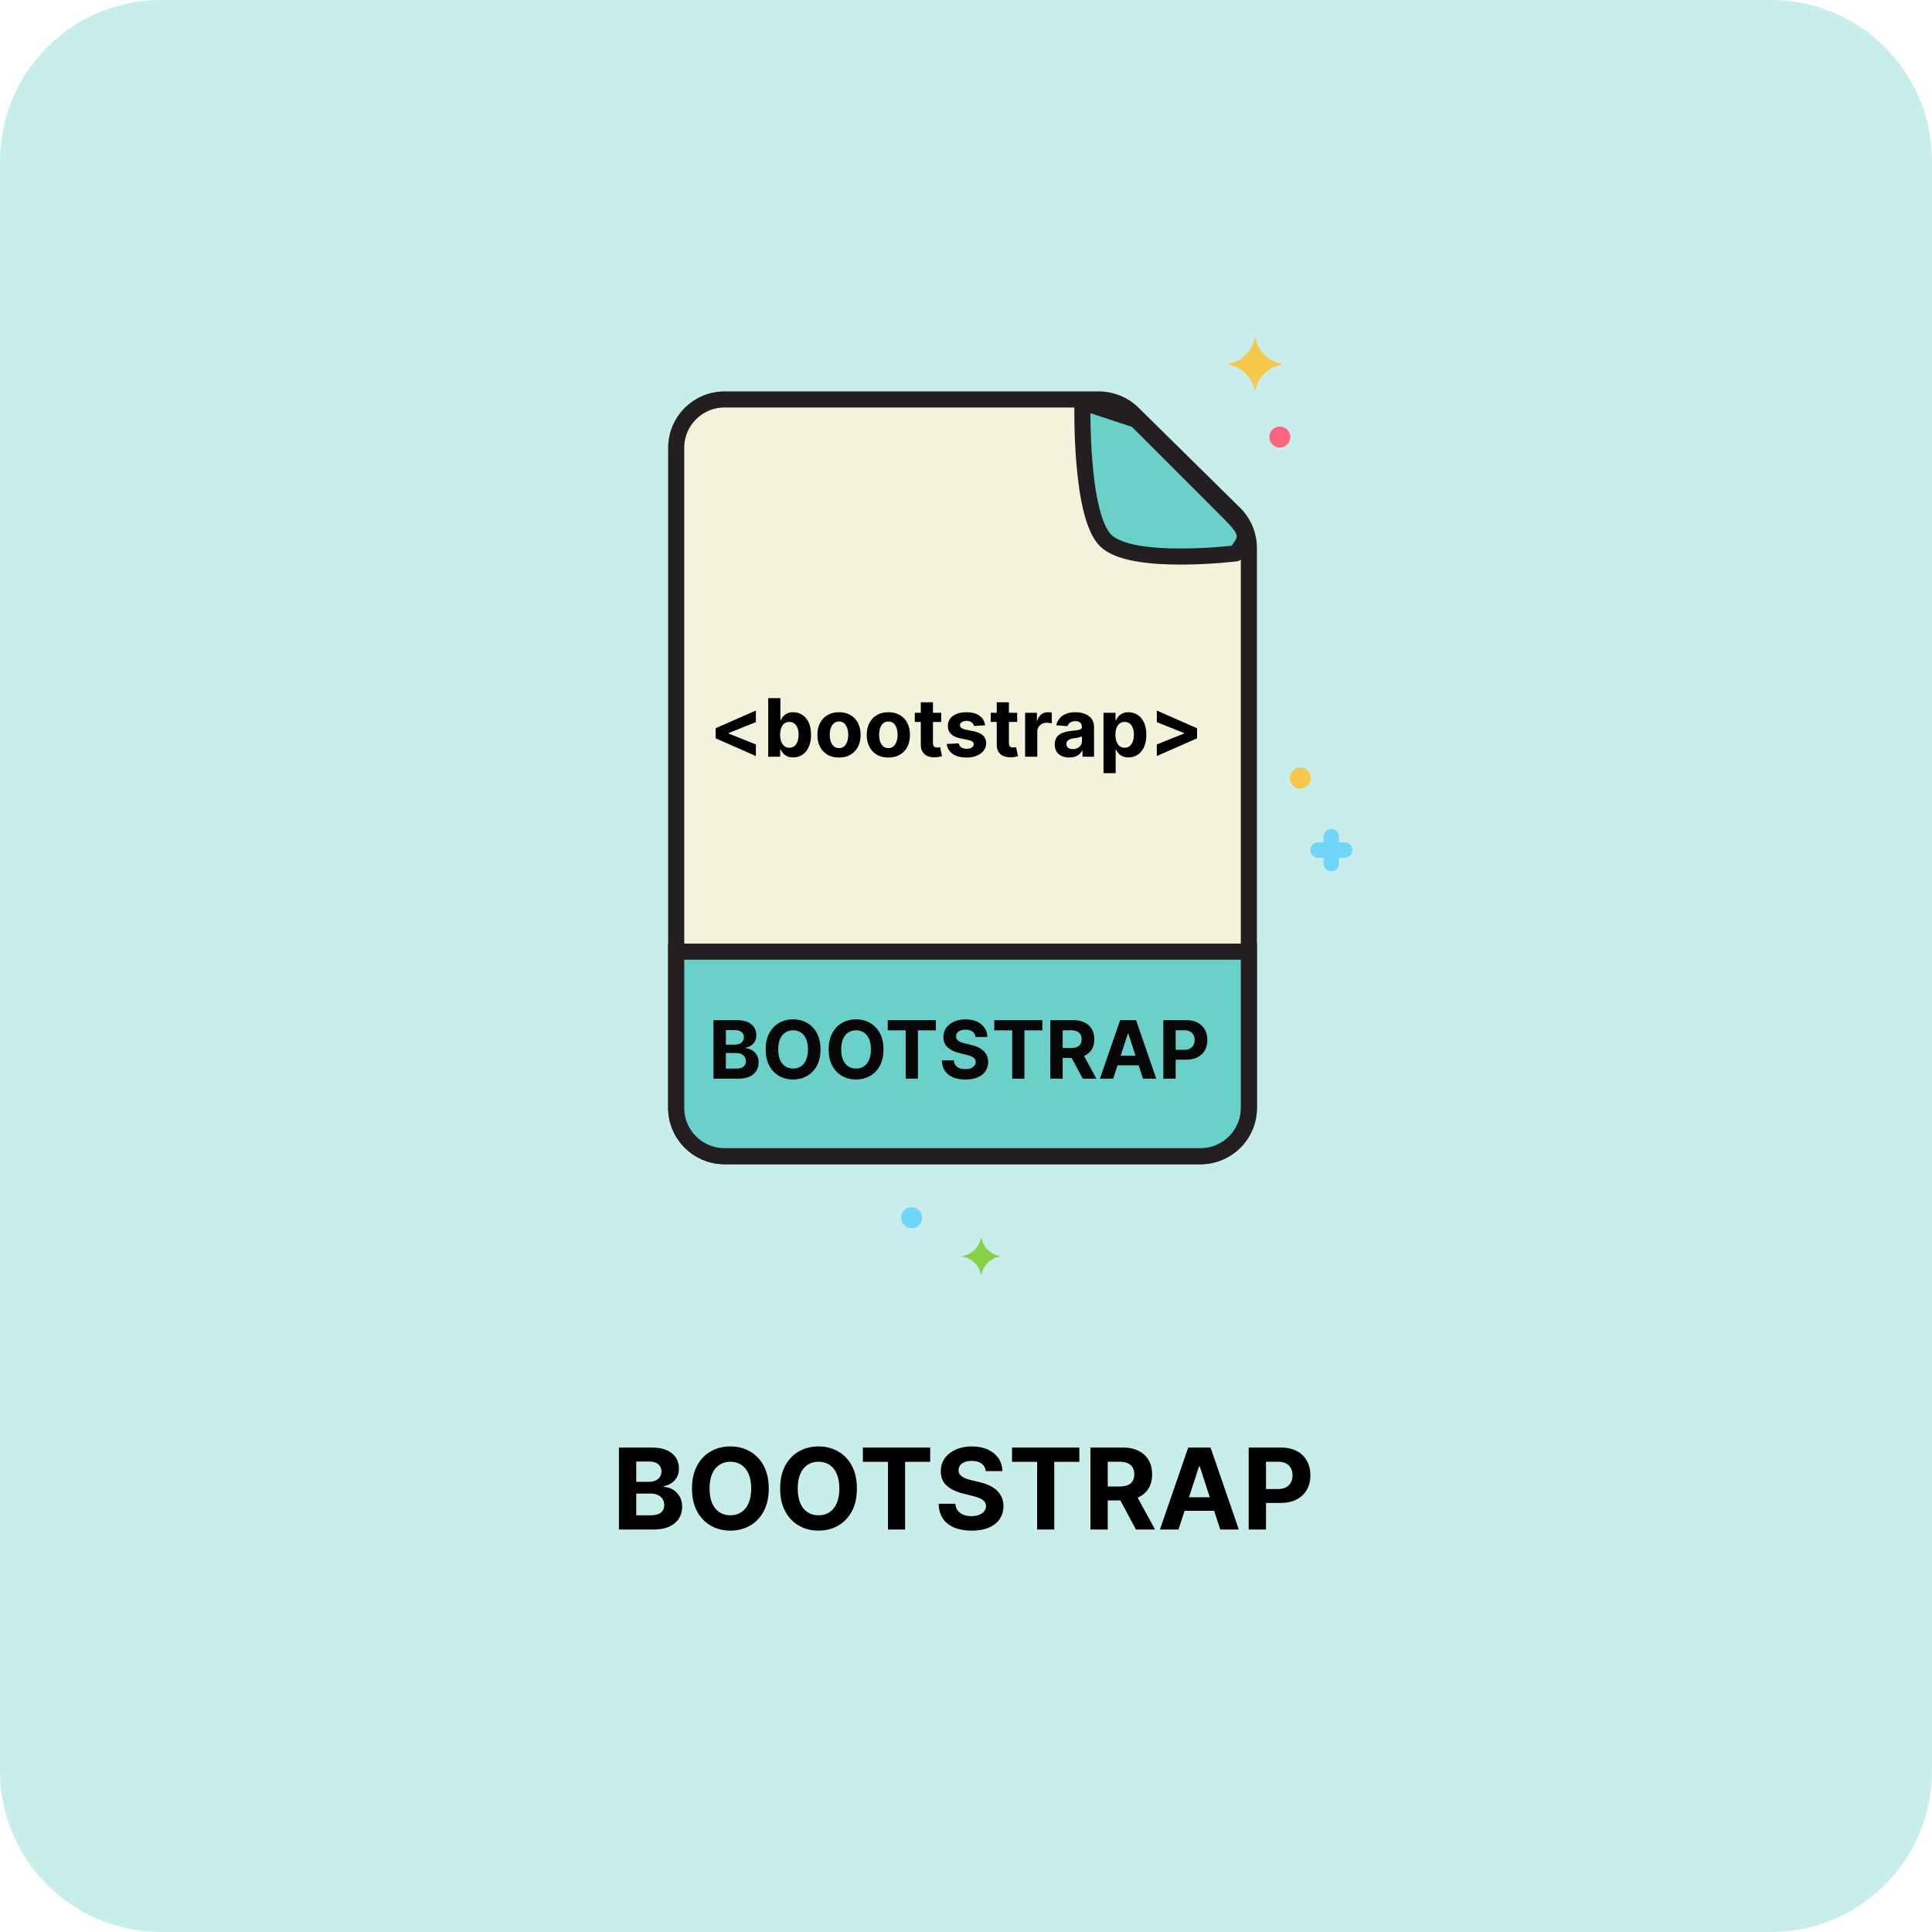
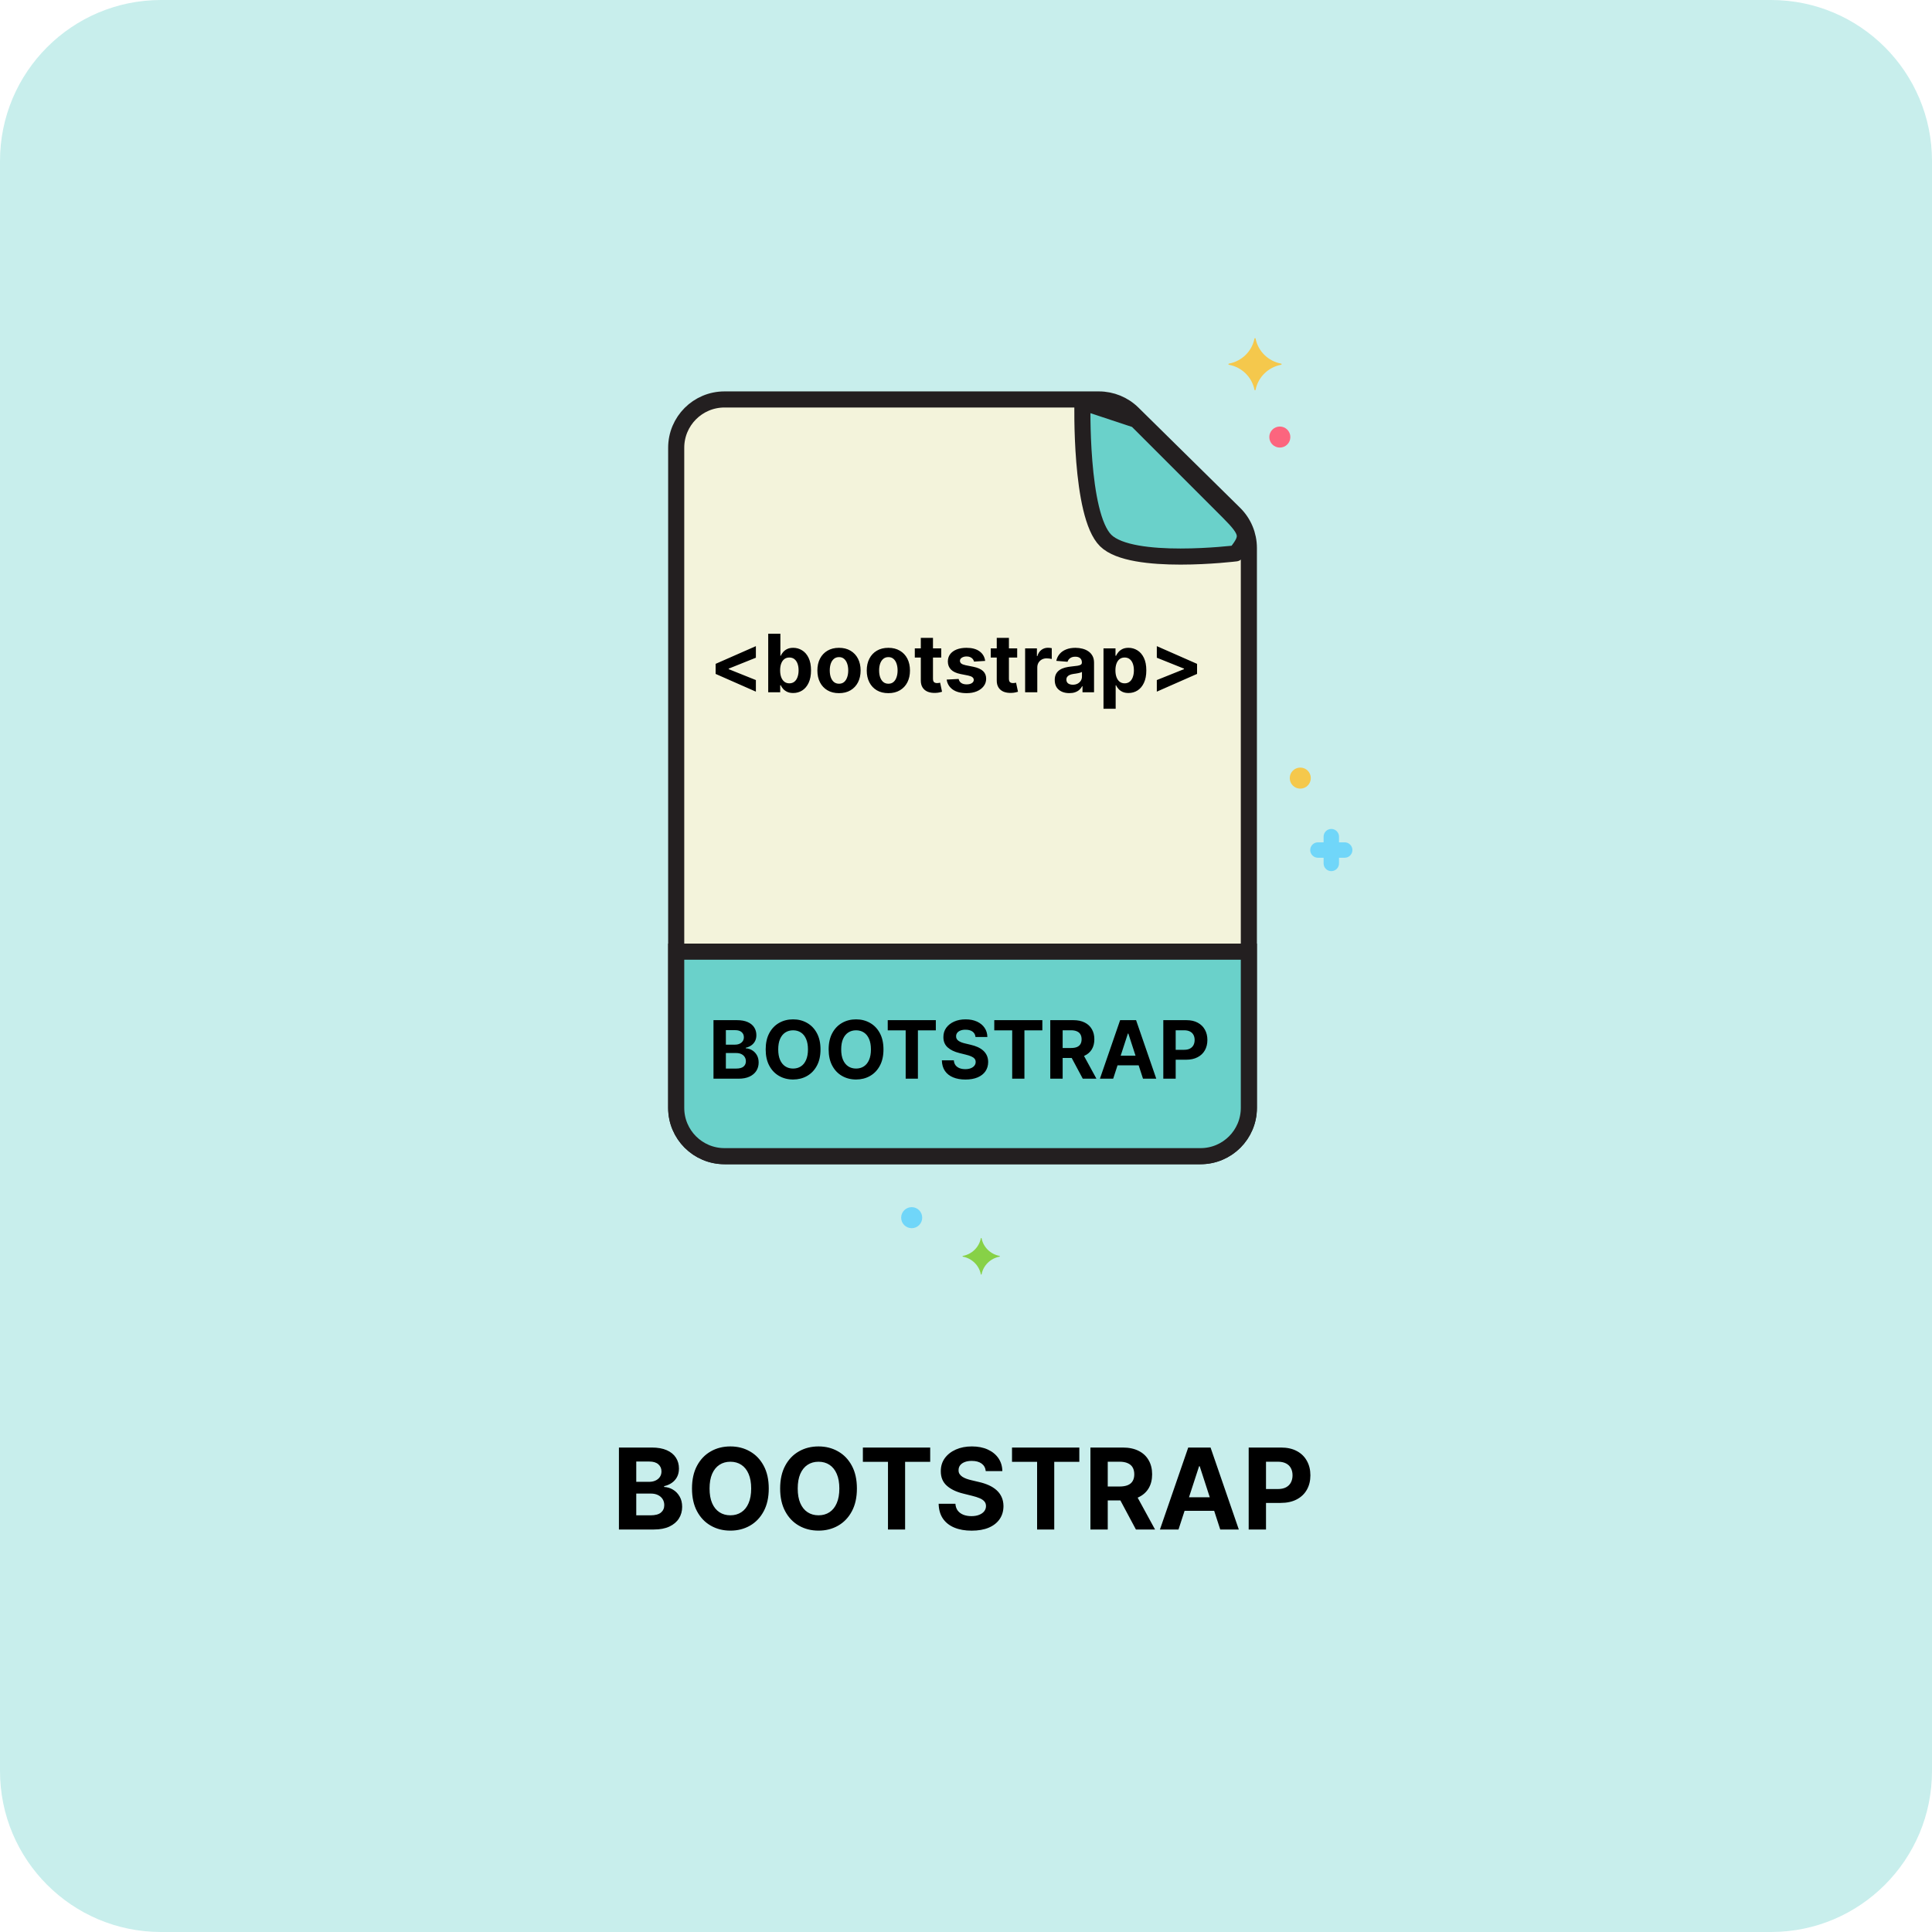
<svg xmlns="http://www.w3.org/2000/svg" width="120" height="120" viewBox="0 0 120 120" fill="none">
  <path d="M110 0H10C4.477 0 0 4.477 0 10V110C0 115.523 4.477 120 10 120H110C115.523 120 120 115.523 120 110V10C120 4.477 115.523 0 110 0Z" fill="#6AD1CA" fill-opacity="0.37" />
  <path d="M79.576 22.655C78.773 22.804 78.14 23.424 77.987 24.211C77.98 24.25 77.924 24.25 77.917 24.211C77.764 23.424 77.132 22.804 76.329 22.655C76.288 22.647 76.288 22.593 76.329 22.586C77.132 22.436 77.764 21.816 77.917 21.03C77.925 20.99 77.98 20.99 77.987 21.03C78.14 21.816 78.773 22.436 79.576 22.586C79.616 22.593 79.616 22.647 79.576 22.655Z" fill="#F5C84C" />
  <path d="M62.083 78.054C61.52 78.159 61.076 78.594 60.969 79.146C60.964 79.174 60.925 79.174 60.92 79.146C60.813 78.594 60.369 78.159 59.806 78.054C59.777 78.049 59.777 78.011 59.806 78.006C60.369 77.901 60.813 77.466 60.92 76.915C60.925 76.887 60.964 76.887 60.969 76.915C61.076 77.466 61.52 77.901 62.083 78.006C62.111 78.011 62.111 78.049 62.083 78.054Z" fill="#87D147" />
  <path d="M79.493 27.8C79.854 27.8 80.146 27.508 80.146 27.146C80.146 26.786 79.854 26.493 79.493 26.493C79.132 26.493 78.839 26.786 78.839 27.146C78.839 27.508 79.132 27.8 79.493 27.8Z" fill="#FC657E" />
  <path d="M56.627 76.285C56.988 76.285 57.28 75.993 57.28 75.632C57.28 75.271 56.988 74.978 56.627 74.978C56.266 74.978 55.973 75.271 55.973 75.632C55.973 75.993 56.266 76.285 56.627 76.285Z" fill="#70D6F9" />
  <path d="M83.521 52.319H83.168V51.966C83.168 51.702 82.954 51.487 82.69 51.487C82.425 51.487 82.211 51.702 82.211 51.966V52.319H81.858C81.594 52.319 81.38 52.533 81.38 52.798C81.38 53.062 81.594 53.276 81.858 53.276H82.211V53.629C82.211 53.894 82.425 54.108 82.69 54.108C82.954 54.108 83.168 53.894 83.168 53.629V53.276H83.521C83.786 53.276 84 53.062 84 52.798C84 52.533 83.785 52.319 83.521 52.319Z" fill="#70D6F9" />
  <path d="M80.763 48.984C81.124 48.984 81.416 48.691 81.416 48.33C81.416 47.969 81.124 47.676 80.763 47.676C80.402 47.676 80.109 47.969 80.109 48.33C80.109 48.691 80.402 48.984 80.763 48.984Z" fill="#F5C84C" />
  <path d="M42 68.812V27.811C42 26.154 43.343 24.811 45 24.811H68.255C69.043 24.811 69.8 25.121 70.361 25.674L76.674 31.896C77.247 32.46 77.569 33.23 77.569 34.033V68.812C77.569 70.469 76.226 71.812 74.569 71.812H45C43.343 71.812 42 70.469 42 68.812Z" fill="#F3F3DB" stroke="#231F20" />
  <path d="M68.677 33.574C67.06 31.981 67.233 24.972 67.233 24.972L70.582 26.081L73.758 29.257L76.298 31.798C77.569 33.068 77.57 33.359 76.76 34.37C76.76 34.37 70.293 35.167 68.677 33.574Z" fill="#6AD1CA" stroke="#231F20" stroke-linecap="round" stroke-linejoin="round" />
  <path d="M42 59.109H77.569V68.812C77.569 70.469 76.226 71.812 74.569 71.812H45C43.343 71.812 42 70.469 42 68.812V59.109Z" fill="#6AD1CA" stroke="#231F20" />
-   <path d="M44.449 45.858V45.233L46.949 44.133V44.852L45.238 45.539L45.261 45.501V45.59L45.238 45.553L46.949 46.24V46.959L44.449 45.858ZM47.715 47V43.364H48.471V44.731H48.494C48.527 44.657 48.575 44.583 48.638 44.507C48.702 44.43 48.785 44.366 48.886 44.315C48.989 44.263 49.117 44.237 49.27 44.237C49.469 44.237 49.652 44.289 49.82 44.394C49.988 44.496 50.123 44.652 50.223 44.86C50.324 45.068 50.374 45.327 50.374 45.64C50.374 45.944 50.325 46.201 50.227 46.41C50.13 46.619 49.997 46.777 49.829 46.885C49.662 46.991 49.475 47.044 49.268 47.044C49.121 47.044 48.996 47.02 48.894 46.972C48.792 46.923 48.708 46.862 48.643 46.789C48.578 46.714 48.528 46.639 48.494 46.563H48.46V47H47.715ZM48.455 45.636C48.455 45.798 48.477 45.94 48.522 46.061C48.567 46.181 48.633 46.276 48.718 46.343C48.803 46.409 48.907 46.443 49.028 46.443C49.151 46.443 49.256 46.409 49.341 46.341C49.426 46.273 49.491 46.178 49.534 46.057C49.579 45.935 49.602 45.795 49.602 45.636C49.602 45.479 49.58 45.34 49.536 45.221C49.492 45.101 49.428 45.008 49.343 44.94C49.258 44.873 49.153 44.839 49.028 44.839C48.905 44.839 48.801 44.872 48.716 44.937C48.632 45.002 48.567 45.094 48.522 45.214C48.477 45.333 48.455 45.474 48.455 45.636ZM52.111 47.053C51.835 47.053 51.597 46.995 51.396 46.877C51.196 46.759 51.041 46.595 50.932 46.384C50.823 46.172 50.769 45.926 50.769 45.647C50.769 45.365 50.823 45.119 50.932 44.908C51.041 44.697 51.196 44.532 51.396 44.415C51.597 44.296 51.835 44.237 52.111 44.237C52.387 44.237 52.625 44.296 52.825 44.415C53.026 44.532 53.181 44.697 53.29 44.908C53.399 45.119 53.454 45.365 53.454 45.647C53.454 45.926 53.399 46.172 53.29 46.384C53.181 46.595 53.026 46.759 52.825 46.877C52.625 46.995 52.387 47.053 52.111 47.053ZM52.115 46.467C52.24 46.467 52.345 46.432 52.429 46.361C52.513 46.289 52.576 46.19 52.619 46.066C52.663 45.942 52.685 45.8 52.685 45.642C52.685 45.483 52.663 45.342 52.619 45.217C52.576 45.093 52.513 44.995 52.429 44.923C52.345 44.85 52.24 44.814 52.115 44.814C51.988 44.814 51.882 44.85 51.795 44.923C51.71 44.995 51.645 45.093 51.602 45.217C51.559 45.342 51.538 45.483 51.538 45.642C51.538 45.8 51.559 45.942 51.602 46.066C51.645 46.19 51.71 46.289 51.795 46.361C51.882 46.432 51.988 46.467 52.115 46.467ZM55.178 47.053C54.902 47.053 54.663 46.995 54.462 46.877C54.262 46.759 54.108 46.595 53.999 46.384C53.89 46.172 53.835 45.926 53.835 45.647C53.835 45.365 53.89 45.119 53.999 44.908C54.108 44.697 54.262 44.532 54.462 44.415C54.663 44.296 54.902 44.237 55.178 44.237C55.453 44.237 55.691 44.296 55.891 44.415C56.093 44.532 56.248 44.697 56.357 44.908C56.465 45.119 56.52 45.365 56.52 45.647C56.52 45.926 56.465 46.172 56.357 46.384C56.248 46.595 56.093 46.759 55.891 46.877C55.691 46.995 55.453 47.053 55.178 47.053ZM55.181 46.467C55.307 46.467 55.411 46.432 55.495 46.361C55.58 46.289 55.643 46.19 55.685 46.066C55.729 45.942 55.751 45.8 55.751 45.642C55.751 45.483 55.729 45.342 55.685 45.217C55.643 45.093 55.58 44.995 55.495 44.923C55.411 44.85 55.307 44.814 55.181 44.814C55.054 44.814 54.948 44.85 54.862 44.923C54.776 44.995 54.712 45.093 54.668 45.217C54.625 45.342 54.604 45.483 54.604 45.642C54.604 45.8 54.625 45.942 54.668 46.066C54.712 46.19 54.776 46.289 54.862 46.361C54.948 46.432 55.054 46.467 55.181 46.467ZM58.462 44.273V44.841H56.82V44.273H58.462ZM57.193 43.619H57.949V46.162C57.949 46.232 57.96 46.286 57.981 46.325C58.003 46.363 58.032 46.39 58.07 46.405C58.109 46.421 58.154 46.428 58.205 46.428C58.24 46.428 58.276 46.425 58.312 46.419C58.347 46.412 58.374 46.407 58.393 46.403L58.512 46.966C58.474 46.978 58.421 46.992 58.352 47.007C58.284 47.024 58.2 47.034 58.102 47.037C57.92 47.044 57.76 47.02 57.623 46.965C57.486 46.909 57.38 46.822 57.305 46.705C57.229 46.588 57.192 46.44 57.193 46.261V43.619ZM61.19 45.05L60.498 45.093C60.486 45.034 60.46 44.981 60.421 44.933C60.382 44.885 60.331 44.846 60.267 44.818C60.204 44.788 60.129 44.773 60.041 44.773C59.924 44.773 59.825 44.798 59.745 44.848C59.664 44.897 59.624 44.962 59.624 45.043C59.624 45.108 59.65 45.163 59.702 45.209C59.754 45.253 59.844 45.289 59.97 45.317L60.464 45.416C60.729 45.471 60.927 45.558 61.057 45.679C61.187 45.8 61.252 45.958 61.252 46.155C61.252 46.334 61.2 46.49 61.094 46.625C60.99 46.76 60.847 46.866 60.665 46.941C60.483 47.016 60.275 47.053 60.038 47.053C59.677 47.053 59.389 46.978 59.175 46.828C58.962 46.676 58.837 46.47 58.8 46.21L59.544 46.171C59.567 46.281 59.621 46.365 59.708 46.423C59.794 46.48 59.905 46.508 60.04 46.508C60.172 46.508 60.279 46.483 60.359 46.432C60.441 46.38 60.482 46.313 60.483 46.231C60.482 46.163 60.453 46.106 60.397 46.062C60.34 46.017 60.252 45.983 60.134 45.959L59.661 45.865C59.395 45.812 59.197 45.72 59.067 45.588C58.938 45.457 58.873 45.289 58.873 45.086C58.873 44.911 58.92 44.76 59.015 44.633C59.111 44.507 59.245 44.409 59.418 44.34C59.592 44.272 59.796 44.237 60.029 44.237C60.373 44.237 60.645 44.31 60.842 44.456C61.041 44.601 61.157 44.8 61.19 45.05ZM63.179 44.273V44.841H61.537V44.273H63.179ZM61.91 43.619H62.666V46.162C62.666 46.232 62.677 46.286 62.698 46.325C62.719 46.363 62.749 46.39 62.787 46.405C62.826 46.421 62.871 46.428 62.922 46.428C62.957 46.428 62.993 46.425 63.028 46.419C63.064 46.412 63.091 46.407 63.11 46.403L63.229 46.966C63.191 46.978 63.138 46.992 63.069 47.007C63.001 47.024 62.917 47.034 62.819 47.037C62.636 47.044 62.477 47.02 62.339 46.965C62.203 46.909 62.097 46.822 62.022 46.705C61.946 46.588 61.908 46.44 61.91 46.261V43.619ZM63.672 47V44.273H64.405V44.749H64.434C64.483 44.579 64.567 44.452 64.684 44.365C64.801 44.278 64.936 44.234 65.089 44.234C65.127 44.234 65.168 44.236 65.211 44.241C65.255 44.245 65.294 44.252 65.327 44.26V44.931C65.291 44.921 65.242 44.911 65.179 44.903C65.117 44.895 65.059 44.891 65.007 44.891C64.896 44.891 64.796 44.915 64.709 44.963C64.623 45.011 64.554 45.077 64.503 45.162C64.453 45.248 64.428 45.346 64.428 45.457V47H63.672ZM66.417 47.051C66.243 47.051 66.088 47.021 65.952 46.961C65.816 46.899 65.708 46.809 65.629 46.689C65.551 46.569 65.512 46.418 65.512 46.238C65.512 46.087 65.54 45.959 65.595 45.856C65.651 45.754 65.727 45.671 65.823 45.608C65.918 45.545 66.027 45.498 66.149 45.466C66.272 45.434 66.401 45.411 66.536 45.398C66.695 45.382 66.823 45.367 66.92 45.352C67.017 45.337 67.087 45.314 67.131 45.285C67.175 45.255 67.197 45.211 67.197 45.153V45.143C67.197 45.03 67.161 44.943 67.09 44.882C67.02 44.82 66.921 44.789 66.792 44.789C66.656 44.789 66.548 44.82 66.467 44.88C66.387 44.939 66.333 45.014 66.307 45.104L65.608 45.047C65.643 44.881 65.713 44.738 65.817 44.617C65.921 44.495 66.056 44.402 66.22 44.337C66.386 44.27 66.578 44.237 66.796 44.237C66.947 44.237 67.092 44.255 67.231 44.291C67.37 44.326 67.494 44.381 67.602 44.456C67.711 44.53 67.796 44.626 67.859 44.743C67.922 44.859 67.953 44.998 67.953 45.16V47H67.236V46.622H67.215C67.171 46.707 67.112 46.782 67.039 46.847C66.966 46.911 66.877 46.962 66.774 46.998C66.671 47.034 66.552 47.051 66.417 47.051ZM66.634 46.529C66.745 46.529 66.844 46.508 66.929 46.464C67.014 46.419 67.081 46.358 67.129 46.283C67.178 46.207 67.202 46.121 67.202 46.025V45.736C67.179 45.751 67.146 45.765 67.105 45.778C67.064 45.79 67.019 45.801 66.968 45.812C66.917 45.822 66.866 45.831 66.815 45.839C66.764 45.846 66.718 45.852 66.677 45.858C66.588 45.871 66.51 45.892 66.444 45.92C66.378 45.949 66.326 45.987 66.29 46.036C66.253 46.083 66.235 46.142 66.235 46.213C66.235 46.316 66.272 46.395 66.346 46.45C66.422 46.503 66.518 46.529 66.634 46.529ZM68.54 48.023V44.273H69.286V44.731H69.32C69.353 44.657 69.401 44.583 69.463 44.507C69.527 44.43 69.61 44.366 69.712 44.315C69.815 44.263 69.943 44.237 70.096 44.237C70.294 44.237 70.478 44.289 70.646 44.394C70.814 44.496 70.948 44.652 71.049 44.86C71.15 45.068 71.2 45.327 71.2 45.64C71.2 45.944 71.151 46.201 71.053 46.41C70.956 46.619 70.823 46.777 70.655 46.885C70.488 46.991 70.301 47.044 70.094 47.044C69.947 47.044 69.822 47.02 69.719 46.972C69.617 46.923 69.534 46.862 69.469 46.789C69.404 46.714 69.354 46.639 69.32 46.563H69.296V48.023H68.54ZM69.281 45.636C69.281 45.798 69.303 45.94 69.348 46.061C69.393 46.181 69.458 46.276 69.543 46.343C69.629 46.409 69.732 46.443 69.854 46.443C69.977 46.443 70.081 46.409 70.166 46.341C70.252 46.273 70.316 46.178 70.36 46.057C70.405 45.935 70.428 45.795 70.428 45.636C70.428 45.479 70.406 45.34 70.362 45.221C70.318 45.101 70.254 45.008 70.168 44.94C70.083 44.873 69.978 44.839 69.854 44.839C69.731 44.839 69.627 44.872 69.541 44.937C69.457 45.002 69.393 45.094 69.348 45.214C69.303 45.333 69.281 45.474 69.281 45.636ZM74.352 45.858L71.852 46.959V46.24L73.563 45.553L73.54 45.59V45.501L73.563 45.539L71.852 44.852V44.133L74.352 45.233V45.858Z" fill="black" />
-   <path d="M44.316 67V63.364H45.772C46.039 63.364 46.263 63.403 46.441 63.483C46.62 63.562 46.755 63.672 46.844 63.813C46.934 63.953 46.979 64.114 46.979 64.296C46.979 64.438 46.951 64.563 46.894 64.671C46.837 64.777 46.759 64.865 46.66 64.933C46.562 65.001 46.449 65.049 46.322 65.077V65.113C46.461 65.118 46.591 65.158 46.711 65.23C46.833 65.302 46.932 65.403 47.008 65.533C47.084 65.662 47.121 65.816 47.121 65.995C47.121 66.188 47.074 66.36 46.978 66.512C46.883 66.662 46.743 66.781 46.557 66.869C46.371 66.956 46.142 67 45.87 67H44.316ZM45.085 66.371H45.712C45.926 66.371 46.082 66.331 46.18 66.249C46.279 66.166 46.328 66.056 46.328 65.919C46.328 65.818 46.303 65.729 46.255 65.652C46.206 65.575 46.137 65.515 46.047 65.471C45.959 65.427 45.852 65.406 45.729 65.406H45.085V66.371ZM45.085 64.885H45.655C45.76 64.885 45.854 64.867 45.935 64.83C46.018 64.792 46.083 64.739 46.131 64.671C46.179 64.602 46.203 64.519 46.203 64.424C46.203 64.292 46.157 64.186 46.063 64.106C45.971 64.025 45.84 63.985 45.669 63.985H45.085V64.885ZM50.963 65.182C50.963 65.578 50.888 65.916 50.738 66.194C50.589 66.472 50.385 66.684 50.127 66.831C49.87 66.977 49.581 67.05 49.261 67.05C48.937 67.05 48.647 66.976 48.391 66.829C48.134 66.683 47.931 66.47 47.782 66.192C47.632 65.914 47.558 65.577 47.558 65.182C47.558 64.785 47.632 64.448 47.782 64.17C47.931 63.892 48.134 63.68 48.391 63.534C48.647 63.387 48.937 63.314 49.261 63.314C49.581 63.314 49.87 63.387 50.127 63.534C50.385 63.68 50.589 63.892 50.738 64.17C50.888 64.448 50.963 64.785 50.963 65.182ZM50.184 65.182C50.184 64.925 50.145 64.708 50.068 64.532C49.993 64.356 49.886 64.222 49.747 64.131C49.609 64.04 49.446 63.994 49.261 63.994C49.075 63.994 48.913 64.04 48.774 64.131C48.636 64.222 48.528 64.356 48.451 64.532C48.375 64.708 48.337 64.925 48.337 65.182C48.337 65.439 48.375 65.655 48.451 65.832C48.528 66.008 48.636 66.142 48.774 66.233C48.913 66.324 49.075 66.37 49.261 66.37C49.446 66.37 49.609 66.324 49.747 66.233C49.886 66.142 49.993 66.008 50.068 65.832C50.145 65.655 50.184 65.439 50.184 65.182ZM54.874 65.182C54.874 65.578 54.799 65.916 54.649 66.194C54.5 66.472 54.296 66.684 54.038 66.831C53.781 66.977 53.492 67.05 53.172 67.05C52.849 67.05 52.559 66.976 52.302 66.829C52.045 66.683 51.842 66.47 51.693 66.192C51.544 65.914 51.469 65.577 51.469 65.182C51.469 64.785 51.544 64.448 51.693 64.17C51.842 63.892 52.045 63.68 52.302 63.534C52.559 63.387 52.849 63.314 53.172 63.314C53.492 63.314 53.781 63.387 54.038 63.534C54.296 63.68 54.5 63.892 54.649 64.17C54.799 64.448 54.874 64.785 54.874 65.182ZM54.095 65.182C54.095 64.925 54.056 64.708 53.98 64.532C53.904 64.356 53.797 64.222 53.658 64.131C53.52 64.04 53.358 63.994 53.172 63.994C52.986 63.994 52.824 64.04 52.685 64.131C52.547 64.222 52.439 64.356 52.362 64.532C52.286 64.708 52.248 64.925 52.248 65.182C52.248 65.439 52.286 65.655 52.362 65.832C52.439 66.008 52.547 66.142 52.685 66.233C52.824 66.324 52.986 66.37 53.172 66.37C53.358 66.37 53.52 66.324 53.658 66.233C53.797 66.142 53.904 66.008 53.98 65.832C54.056 65.655 54.095 65.439 54.095 65.182ZM55.139 63.998V63.364H58.126V63.998H57.013V67H56.253V63.998H55.139ZM60.59 64.409C60.576 64.266 60.515 64.155 60.408 64.076C60.3 63.996 60.154 63.957 59.969 63.957C59.843 63.957 59.738 63.974 59.651 64.01C59.565 64.044 59.498 64.092 59.452 64.154C59.407 64.215 59.385 64.285 59.385 64.363C59.383 64.428 59.396 64.485 59.426 64.534C59.456 64.582 59.498 64.624 59.552 64.66C59.605 64.694 59.667 64.724 59.736 64.75C59.806 64.775 59.881 64.796 59.96 64.814L60.287 64.892C60.446 64.928 60.591 64.975 60.724 65.034C60.856 65.094 60.971 65.166 61.068 65.253C61.165 65.339 61.24 65.441 61.294 65.558C61.348 65.675 61.376 65.81 61.377 65.961C61.376 66.184 61.319 66.377 61.207 66.54C61.095 66.702 60.934 66.828 60.724 66.918C60.514 67.007 60.261 67.052 59.965 67.052C59.672 67.052 59.416 67.007 59.198 66.916C58.982 66.827 58.812 66.693 58.691 66.517C58.57 66.34 58.507 66.12 58.501 65.858H59.245C59.253 65.98 59.288 66.082 59.349 66.164C59.412 66.244 59.495 66.305 59.6 66.347C59.705 66.387 59.824 66.407 59.957 66.407C60.087 66.407 60.2 66.388 60.296 66.35C60.393 66.312 60.468 66.26 60.521 66.192C60.575 66.125 60.601 66.047 60.601 65.96C60.601 65.878 60.577 65.809 60.528 65.754C60.481 65.698 60.411 65.651 60.319 65.612C60.228 65.572 60.116 65.537 59.983 65.505L59.587 65.406C59.281 65.331 59.039 65.214 58.861 65.056C58.684 64.897 58.595 64.683 58.596 64.415C58.595 64.195 58.654 64.002 58.772 63.838C58.892 63.673 59.056 63.545 59.264 63.452C59.472 63.36 59.709 63.314 59.974 63.314C60.244 63.314 60.48 63.36 60.681 63.452C60.883 63.545 61.041 63.673 61.153 63.838C61.266 64.002 61.324 64.193 61.327 64.409H60.59ZM61.756 63.998V63.364H64.742V63.998H63.629V67H62.869V63.998H61.756ZM65.234 67V63.364H66.669C66.943 63.364 67.178 63.413 67.372 63.511C67.567 63.608 67.716 63.746 67.817 63.925C67.921 64.102 67.972 64.311 67.972 64.552C67.972 64.793 67.92 65.001 67.816 65.175C67.712 65.347 67.561 65.48 67.363 65.572C67.166 65.665 66.928 65.711 66.649 65.711H65.689V65.093H66.525C66.672 65.093 66.794 65.073 66.891 65.033C66.988 64.992 67.06 64.932 67.107 64.852C67.156 64.771 67.18 64.671 67.18 64.552C67.18 64.431 67.156 64.329 67.107 64.246C67.06 64.163 66.987 64.1 66.889 64.058C66.792 64.014 66.669 63.992 66.521 63.992H66.003V67H65.234ZM67.198 65.345L68.102 67H67.253L66.369 65.345H67.198ZM69.142 67H68.318L69.573 63.364H70.564L71.818 67H70.994L70.083 64.195H70.055L69.142 67ZM69.091 65.571H71.037V66.171H69.091V65.571ZM72.255 67V63.364H73.69C73.966 63.364 74.201 63.416 74.395 63.522C74.589 63.626 74.737 63.771 74.839 63.957C74.942 64.141 74.993 64.354 74.993 64.596C74.993 64.837 74.941 65.05 74.837 65.235C74.733 65.42 74.582 65.564 74.384 65.666C74.188 65.769 73.95 65.821 73.671 65.821H72.756V65.205H73.546C73.694 65.205 73.816 65.18 73.912 65.129C74.009 65.076 74.081 65.005 74.129 64.914C74.177 64.821 74.201 64.715 74.201 64.596C74.201 64.475 74.177 64.37 74.129 64.28C74.081 64.189 74.009 64.118 73.912 64.069C73.815 64.018 73.692 63.992 73.543 63.992H73.024V67H72.255Z" fill="#070707" />
+   <path d="M44.449 41.858V41.233L46.949 40.133V40.852L45.238 41.539L45.261 41.501V41.59L45.238 41.553L46.949 42.24V42.959L44.449 41.858ZM47.715 43V39.364H48.471V40.731H48.494C48.527 40.657 48.575 40.583 48.638 40.507C48.702 40.43 48.785 40.366 48.886 40.315C48.989 40.263 49.117 40.237 49.27 40.237C49.469 40.237 49.652 40.289 49.82 40.394C49.988 40.496 50.123 40.652 50.223 40.86C50.324 41.068 50.374 41.327 50.374 41.64C50.374 41.944 50.325 42.201 50.227 42.41C50.13 42.619 49.997 42.777 49.829 42.885C49.662 42.991 49.475 43.044 49.268 43.044C49.121 43.044 48.996 43.02 48.894 42.972C48.792 42.923 48.708 42.862 48.643 42.789C48.578 42.714 48.528 42.639 48.494 42.563H48.46V43H47.715ZM48.455 41.636C48.455 41.798 48.477 41.94 48.522 42.061C48.567 42.181 48.633 42.276 48.718 42.343C48.803 42.409 48.907 42.443 49.028 42.443C49.151 42.443 49.256 42.409 49.341 42.341C49.426 42.273 49.491 42.178 49.534 42.057C49.579 41.935 49.602 41.795 49.602 41.636C49.602 41.479 49.58 41.34 49.536 41.221C49.492 41.101 49.428 41.008 49.343 40.94C49.258 40.873 49.153 40.839 49.028 40.839C48.905 40.839 48.801 40.872 48.716 40.937C48.632 41.002 48.567 41.094 48.522 41.214C48.477 41.333 48.455 41.474 48.455 41.636ZM52.111 43.053C51.835 43.053 51.597 42.995 51.396 42.877C51.196 42.759 51.041 42.595 50.932 42.384C50.823 42.172 50.769 41.926 50.769 41.647C50.769 41.365 50.823 41.119 50.932 40.908C51.041 40.697 51.196 40.532 51.396 40.415C51.597 40.296 51.835 40.237 52.111 40.237C52.387 40.237 52.625 40.296 52.825 40.415C53.026 40.532 53.181 40.697 53.29 40.908C53.399 41.119 53.454 41.365 53.454 41.647C53.454 41.926 53.399 42.172 53.29 42.384C53.181 42.595 53.026 42.759 52.825 42.877C52.625 42.995 52.387 43.053 52.111 43.053ZM52.115 42.467C52.24 42.467 52.345 42.432 52.429 42.361C52.513 42.289 52.576 42.19 52.619 42.066C52.663 41.942 52.685 41.8 52.685 41.642C52.685 41.483 52.663 41.342 52.619 41.217C52.576 41.093 52.513 40.995 52.429 40.923C52.345 40.85 52.24 40.814 52.115 40.814C51.988 40.814 51.882 40.85 51.795 40.923C51.71 40.995 51.645 41.093 51.602 41.217C51.559 41.342 51.538 41.483 51.538 41.642C51.538 41.8 51.559 41.942 51.602 42.066C51.645 42.19 51.71 42.289 51.795 42.361C51.882 42.432 51.988 42.467 52.115 42.467ZM55.178 43.053C54.902 43.053 54.663 42.995 54.462 42.877C54.262 42.759 54.108 42.595 53.999 42.384C53.89 42.172 53.835 41.926 53.835 41.647C53.835 41.365 53.89 41.119 53.999 40.908C54.108 40.697 54.262 40.532 54.462 40.415C54.663 40.296 54.902 40.237 55.178 40.237C55.453 40.237 55.691 40.296 55.891 40.415C56.093 40.532 56.248 40.697 56.357 40.908C56.465 41.119 56.52 41.365 56.52 41.647C56.52 41.926 56.465 42.172 56.357 42.384C56.248 42.595 56.093 42.759 55.891 42.877C55.691 42.995 55.453 43.053 55.178 43.053ZM55.181 42.467C55.307 42.467 55.411 42.432 55.495 42.361C55.58 42.289 55.643 42.19 55.685 42.066C55.729 41.942 55.751 41.8 55.751 41.642C55.751 41.483 55.729 41.342 55.685 41.217C55.643 41.093 55.58 40.995 55.495 40.923C55.411 40.85 55.307 40.814 55.181 40.814C55.054 40.814 54.948 40.85 54.862 40.923C54.776 40.995 54.712 41.093 54.668 41.217C54.625 41.342 54.604 41.483 54.604 41.642C54.604 41.8 54.625 41.942 54.668 42.066C54.712 42.19 54.776 42.289 54.862 42.361C54.948 42.432 55.054 42.467 55.181 42.467ZM58.462 40.273V40.841H56.82V40.273H58.462ZM57.193 39.619H57.949V42.162C57.949 42.232 57.96 42.286 57.981 42.325C58.003 42.363 58.032 42.39 58.07 42.405C58.109 42.421 58.154 42.428 58.205 42.428C58.24 42.428 58.276 42.425 58.312 42.419C58.347 42.412 58.374 42.407 58.393 42.403L58.512 42.966C58.474 42.978 58.421 42.992 58.352 43.007C58.284 43.024 58.2 43.034 58.102 43.037C57.92 43.044 57.76 43.02 57.623 42.965C57.486 42.909 57.38 42.822 57.305 42.705C57.229 42.588 57.192 42.44 57.193 42.261V39.619ZM61.19 41.05L60.498 41.093C60.486 41.034 60.46 40.981 60.421 40.933C60.382 40.885 60.331 40.846 60.267 40.818C60.204 40.788 60.129 40.773 60.041 40.773C59.924 40.773 59.825 40.798 59.745 40.848C59.664 40.897 59.624 40.962 59.624 41.043C59.624 41.108 59.65 41.163 59.702 41.209C59.754 41.253 59.844 41.289 59.97 41.317L60.464 41.416C60.729 41.471 60.927 41.558 61.057 41.679C61.187 41.8 61.252 41.958 61.252 42.155C61.252 42.334 61.2 42.49 61.094 42.625C60.99 42.76 60.847 42.866 60.665 42.941C60.483 43.016 60.275 43.053 60.038 43.053C59.677 43.053 59.389 42.978 59.175 42.828C58.962 42.676 58.837 42.47 58.8 42.21L59.544 42.171C59.567 42.281 59.621 42.365 59.708 42.423C59.794 42.48 59.905 42.508 60.04 42.508C60.172 42.508 60.279 42.483 60.359 42.432C60.441 42.38 60.482 42.313 60.483 42.231C60.482 42.163 60.453 42.106 60.397 42.062C60.34 42.017 60.252 41.983 60.134 41.959L59.661 41.865C59.395 41.812 59.197 41.72 59.067 41.588C58.938 41.457 58.873 41.289 58.873 41.086C58.873 40.911 58.92 40.76 59.015 40.633C59.111 40.507 59.245 40.409 59.418 40.34C59.592 40.272 59.796 40.237 60.029 40.237C60.373 40.237 60.645 40.31 60.842 40.456C61.041 40.601 61.157 40.8 61.19 41.05ZM63.179 40.273V40.841H61.537V40.273H63.179ZM61.91 39.619H62.666V42.162C62.666 42.232 62.677 42.286 62.698 42.325C62.719 42.363 62.749 42.39 62.787 42.405C62.826 42.421 62.871 42.428 62.922 42.428C62.957 42.428 62.993 42.425 63.028 42.419C63.064 42.412 63.091 42.407 63.11 42.403L63.229 42.966C63.191 42.978 63.138 42.992 63.069 43.007C63.001 43.024 62.917 43.034 62.819 43.037C62.636 43.044 62.477 43.02 62.339 42.965C62.203 42.909 62.097 42.822 62.022 42.705C61.946 42.588 61.908 42.44 61.91 42.261V39.619ZM63.672 43V40.273H64.405V40.749H64.434C64.483 40.579 64.567 40.452 64.684 40.365C64.801 40.278 64.936 40.234 65.089 40.234C65.127 40.234 65.168 40.236 65.211 40.241C65.255 40.245 65.294 40.252 65.327 40.26V40.931C65.291 40.921 65.242 40.911 65.179 40.903C65.117 40.895 65.059 40.891 65.007 40.891C64.896 40.891 64.796 40.915 64.709 40.963C64.623 41.011 64.554 41.077 64.503 41.162C64.453 41.248 64.428 41.346 64.428 41.457V43H63.672ZM66.417 43.051C66.243 43.051 66.088 43.021 65.952 42.961C65.816 42.899 65.708 42.809 65.629 42.689C65.551 42.569 65.512 42.418 65.512 42.238C65.512 42.087 65.54 41.959 65.595 41.856C65.651 41.754 65.727 41.671 65.823 41.608C65.918 41.545 66.027 41.498 66.149 41.466C66.272 41.434 66.401 41.411 66.536 41.398C66.695 41.382 66.823 41.367 66.92 41.352C67.017 41.337 67.087 41.314 67.131 41.285C67.175 41.255 67.197 41.211 67.197 41.153V41.143C67.197 41.03 67.161 40.943 67.09 40.882C67.02 40.82 66.921 40.789 66.792 40.789C66.656 40.789 66.548 40.82 66.467 40.88C66.387 40.939 66.333 41.014 66.307 41.104L65.608 41.047C65.643 40.881 65.713 40.738 65.817 40.617C65.921 40.495 66.056 40.402 66.22 40.337C66.386 40.27 66.578 40.237 66.796 40.237C66.947 40.237 67.092 40.255 67.231 40.291C67.37 40.326 67.494 40.381 67.602 40.456C67.711 40.53 67.796 40.626 67.859 40.743C67.922 40.859 67.953 40.998 67.953 41.16V43H67.236V42.622H67.215C67.171 42.707 67.112 42.782 67.039 42.847C66.966 42.911 66.877 42.962 66.774 42.998C66.671 43.034 66.552 43.051 66.417 43.051ZM66.634 42.529C66.745 42.529 66.844 42.508 66.929 42.464C67.014 42.419 67.081 42.358 67.129 42.283C67.178 42.207 67.202 42.121 67.202 42.025V41.736C67.179 41.751 67.146 41.765 67.105 41.778C67.064 41.79 67.019 41.801 66.968 41.812C66.917 41.822 66.866 41.831 66.815 41.839C66.764 41.846 66.718 41.852 66.677 41.858C66.588 41.871 66.51 41.892 66.444 41.92C66.378 41.949 66.326 41.987 66.29 42.036C66.253 42.083 66.235 42.142 66.235 42.213C66.235 42.316 66.272 42.395 66.346 42.45C66.422 42.503 66.518 42.529 66.634 42.529ZM68.54 44.023V40.273H69.286V40.731H69.32C69.353 40.657 69.401 40.583 69.463 40.507C69.527 40.43 69.61 40.366 69.712 40.315C69.815 40.263 69.943 40.237 70.096 40.237C70.294 40.237 70.478 40.289 70.646 40.394C70.814 40.496 70.948 40.652 71.049 40.86C71.15 41.068 71.2 41.327 71.2 41.64C71.2 41.944 71.151 42.201 71.053 42.41C70.956 42.619 70.823 42.777 70.655 42.885C70.488 42.991 70.301 43.044 70.094 43.044C69.947 43.044 69.822 43.02 69.719 42.972C69.617 42.923 69.534 42.862 69.469 42.789C69.404 42.714 69.354 42.639 69.32 42.563H69.296V44.023H68.54ZM69.281 41.636C69.281 41.798 69.303 41.94 69.348 42.061C69.393 42.181 69.458 42.276 69.543 42.343C69.629 42.409 69.732 42.443 69.854 42.443C69.977 42.443 70.081 42.409 70.166 42.341C70.252 42.273 70.316 42.178 70.36 42.057C70.405 41.935 70.428 41.795 70.428 41.636C70.428 41.479 70.406 41.34 70.362 41.221C70.318 41.101 70.254 41.008 70.168 40.94C70.083 40.873 69.978 40.839 69.854 40.839C69.731 40.839 69.627 40.872 69.541 40.937C69.457 41.002 69.393 41.094 69.348 41.214C69.303 41.333 69.281 41.474 69.281 41.636ZM74.352 41.858L71.852 42.959V42.24L73.563 41.553L73.54 41.59V41.501L73.563 41.539L71.852 40.852V40.133L74.352 41.233V41.858Z" fill="black" />
+   <path d="M44.316 67V63.364H45.772C46.039 63.364 46.263 63.403 46.441 63.483C46.62 63.562 46.755 63.672 46.844 63.813C46.934 63.953 46.979 64.114 46.979 64.296C46.979 64.438 46.951 64.563 46.894 64.671C46.837 64.777 46.759 64.865 46.66 64.933C46.562 65.001 46.449 65.049 46.322 65.077V65.113C46.461 65.118 46.591 65.158 46.711 65.23C46.833 65.302 46.932 65.403 47.008 65.533C47.084 65.662 47.121 65.816 47.121 65.995C47.121 66.188 47.074 66.36 46.978 66.512C46.883 66.662 46.743 66.781 46.557 66.869C46.371 66.956 46.142 67 45.87 67H44.316ZM45.085 66.371H45.712C45.926 66.371 46.082 66.331 46.18 66.249C46.279 66.166 46.328 66.056 46.328 65.919C46.328 65.818 46.303 65.729 46.255 65.652C46.206 65.575 46.137 65.515 46.047 65.471C45.959 65.427 45.852 65.406 45.729 65.406H45.085V66.371ZM45.085 64.885H45.655C45.76 64.885 45.854 64.867 45.935 64.83C46.018 64.792 46.083 64.739 46.131 64.671C46.179 64.602 46.203 64.519 46.203 64.424C46.203 64.292 46.157 64.186 46.063 64.106C45.971 64.025 45.84 63.985 45.669 63.985H45.085V64.885ZM50.963 65.182C50.963 65.578 50.888 65.916 50.738 66.194C50.589 66.472 50.385 66.684 50.127 66.831C49.87 66.977 49.581 67.05 49.261 67.05C48.937 67.05 48.647 66.976 48.391 66.829C48.134 66.683 47.931 66.47 47.782 66.192C47.632 65.914 47.558 65.577 47.558 65.182C47.558 64.785 47.632 64.448 47.782 64.17C47.931 63.892 48.134 63.68 48.391 63.534C48.647 63.387 48.937 63.314 49.261 63.314C49.581 63.314 49.87 63.387 50.127 63.534C50.385 63.68 50.589 63.892 50.738 64.17C50.888 64.448 50.963 64.785 50.963 65.182ZM50.184 65.182C50.184 64.925 50.145 64.708 50.068 64.532C49.993 64.356 49.886 64.222 49.747 64.131C49.609 64.04 49.446 63.994 49.261 63.994C49.075 63.994 48.913 64.04 48.774 64.131C48.636 64.222 48.528 64.356 48.451 64.532C48.375 64.708 48.337 64.925 48.337 65.182C48.337 65.439 48.375 65.655 48.451 65.832C48.528 66.008 48.636 66.142 48.774 66.233C48.913 66.324 49.075 66.37 49.261 66.37C49.446 66.37 49.609 66.324 49.747 66.233C49.886 66.142 49.993 66.008 50.068 65.832C50.145 65.655 50.184 65.439 50.184 65.182ZM54.874 65.182C54.874 65.578 54.799 65.916 54.649 66.194C54.5 66.472 54.296 66.684 54.038 66.831C53.781 66.977 53.492 67.05 53.172 67.05C52.849 67.05 52.559 66.976 52.302 66.829C52.045 66.683 51.842 66.47 51.693 66.192C51.544 65.914 51.469 65.577 51.469 65.182C51.469 64.785 51.544 64.448 51.693 64.17C51.842 63.892 52.045 63.68 52.302 63.534C52.559 63.387 52.849 63.314 53.172 63.314C53.492 63.314 53.781 63.387 54.038 63.534C54.296 63.68 54.5 63.892 54.649 64.17C54.799 64.448 54.874 64.785 54.874 65.182ZM54.095 65.182C54.095 64.925 54.056 64.708 53.98 64.532C53.904 64.356 53.797 64.222 53.658 64.131C53.52 64.04 53.358 63.994 53.172 63.994C52.986 63.994 52.824 64.04 52.685 64.131C52.547 64.222 52.439 64.356 52.362 64.532C52.286 64.708 52.248 64.925 52.248 65.182C52.248 65.439 52.286 65.655 52.362 65.832C52.439 66.008 52.547 66.142 52.685 66.233C52.824 66.324 52.986 66.37 53.172 66.37C53.358 66.37 53.52 66.324 53.658 66.233C53.797 66.142 53.904 66.008 53.98 65.832C54.056 65.655 54.095 65.439 54.095 65.182ZM55.139 63.998V63.364H58.126V63.998H57.013V67H56.253V63.998H55.139ZM60.59 64.409C60.576 64.266 60.515 64.155 60.408 64.076C60.3 63.996 60.154 63.957 59.969 63.957C59.843 63.957 59.738 63.974 59.651 64.01C59.565 64.044 59.498 64.092 59.452 64.154C59.407 64.215 59.385 64.285 59.385 64.363C59.383 64.428 59.396 64.485 59.426 64.534C59.456 64.582 59.498 64.624 59.552 64.66C59.605 64.694 59.667 64.724 59.736 64.75C59.806 64.775 59.881 64.796 59.96 64.814L60.287 64.892C60.446 64.928 60.591 64.975 60.724 65.034C60.856 65.094 60.971 65.166 61.068 65.253C61.165 65.339 61.24 65.441 61.294 65.558C61.348 65.675 61.376 65.81 61.377 65.961C61.376 66.184 61.319 66.377 61.207 66.54C61.095 66.702 60.934 66.828 60.724 66.918C60.514 67.007 60.261 67.052 59.965 67.052C59.672 67.052 59.416 67.007 59.198 66.916C58.982 66.827 58.812 66.693 58.691 66.517C58.57 66.34 58.507 66.12 58.501 65.858H59.245C59.253 65.98 59.288 66.082 59.349 66.164C59.412 66.244 59.495 66.305 59.6 66.347C59.705 66.387 59.824 66.407 59.957 66.407C60.087 66.407 60.2 66.388 60.296 66.35C60.393 66.312 60.468 66.26 60.521 66.192C60.575 66.125 60.601 66.047 60.601 65.96C60.601 65.878 60.577 65.809 60.528 65.754C60.481 65.698 60.411 65.651 60.319 65.612C60.228 65.572 60.116 65.537 59.983 65.505L59.587 65.406C59.281 65.331 59.039 65.214 58.861 65.056C58.684 64.897 58.595 64.683 58.596 64.415C58.595 64.195 58.654 64.002 58.772 63.838C58.892 63.673 59.056 63.545 59.264 63.452C59.472 63.36 59.709 63.314 59.974 63.314C60.244 63.314 60.48 63.36 60.681 63.452C60.883 63.545 61.041 63.673 61.153 63.838C61.266 64.002 61.324 64.193 61.327 64.409H60.59ZM61.756 63.998V63.364H64.742V63.998H63.629V67H62.869V63.998H61.756ZM65.234 67V63.364H66.669C66.943 63.364 67.178 63.413 67.372 63.511C67.567 63.608 67.716 63.746 67.817 63.925C67.921 64.102 67.972 64.311 67.972 64.552C67.972 64.793 67.92 65.001 67.816 65.175C67.712 65.347 67.561 65.48 67.363 65.572C67.166 65.665 66.928 65.711 66.649 65.711H65.689V65.093H66.525C66.672 65.093 66.794 65.073 66.891 65.033C66.988 64.992 67.06 64.932 67.107 64.852C67.156 64.771 67.18 64.671 67.18 64.552C67.18 64.431 67.156 64.329 67.107 64.246C67.06 64.163 66.987 64.1 66.889 64.058C66.792 64.014 66.669 63.992 66.521 63.992H66.003V67H65.234ZM67.198 65.345L68.102 67H67.253L66.369 65.345H67.198ZM69.142 67H68.318L69.573 63.364H70.564L71.818 67H70.994L70.083 64.195H70.055L69.142 67ZM69.091 65.571H71.037V66.171H69.091V65.571ZM72.255 67V63.364H73.69C73.966 63.364 74.201 63.416 74.395 63.522C74.589 63.626 74.737 63.771 74.839 63.957C74.942 64.141 74.993 64.354 74.993 64.596C74.993 64.837 74.941 65.05 74.837 65.235C74.733 65.42 74.582 65.564 74.384 65.666C74.188 65.769 73.95 65.821 73.671 65.821H72.756V65.205H73.546C73.694 65.205 73.816 65.18 73.912 65.129C74.009 65.076 74.081 65.005 74.129 64.914C74.177 64.821 74.201 64.715 74.201 64.596C74.201 64.475 74.177 64.37 74.129 64.28C74.081 64.189 74.009 64.118 73.912 64.069C73.815 64.018 73.692 63.992 73.543 63.992H73.024V67H72.255Z" fill="black" />
  <path d="M38.443 95V89.909H40.481C40.855 89.909 41.168 89.965 41.418 90.076C41.668 90.187 41.856 90.341 41.982 90.538C42.108 90.734 42.171 90.959 42.171 91.214C42.171 91.413 42.131 91.588 42.052 91.739C41.972 91.888 41.863 92.01 41.724 92.106C41.586 92.201 41.429 92.268 41.251 92.308V92.358C41.445 92.366 41.627 92.421 41.796 92.522C41.967 92.623 42.105 92.764 42.211 92.947C42.317 93.127 42.37 93.343 42.37 93.593C42.37 93.863 42.303 94.104 42.169 94.316C42.036 94.527 41.84 94.693 41.58 94.816C41.319 94.939 40.999 95 40.617 95H38.443ZM39.519 94.12H40.396C40.696 94.12 40.915 94.063 41.053 93.948C41.19 93.832 41.259 93.678 41.259 93.486C41.259 93.345 41.225 93.221 41.157 93.113C41.089 93.006 40.992 92.921 40.866 92.86C40.742 92.798 40.593 92.768 40.421 92.768H39.519V94.12ZM39.519 92.039H40.317C40.464 92.039 40.595 92.014 40.709 91.962C40.825 91.909 40.917 91.835 40.983 91.739C41.051 91.642 41.085 91.527 41.085 91.393C41.085 91.209 41.019 91.061 40.889 90.948C40.759 90.835 40.575 90.779 40.337 90.779H39.519V92.039ZM47.749 92.454C47.749 93.01 47.643 93.482 47.433 93.871C47.224 94.261 46.939 94.558 46.578 94.764C46.218 94.968 45.814 95.07 45.365 95.07C44.912 95.07 44.506 94.967 44.147 94.761C43.787 94.556 43.503 94.258 43.294 93.869C43.085 93.48 42.981 93.008 42.981 92.454C42.981 91.899 43.085 91.427 43.294 91.038C43.503 90.648 43.787 90.352 44.147 90.148C44.506 89.942 44.912 89.84 45.365 89.84C45.814 89.84 46.218 89.942 46.578 90.148C46.939 90.352 47.224 90.648 47.433 91.038C47.643 91.427 47.749 91.899 47.749 92.454ZM46.657 92.454C46.657 92.095 46.603 91.792 46.496 91.545C46.39 91.298 46.24 91.111 46.046 90.983C45.852 90.855 45.625 90.791 45.365 90.791C45.105 90.791 44.878 90.855 44.684 90.983C44.49 91.111 44.339 91.298 44.231 91.545C44.125 91.792 44.072 92.095 44.072 92.454C44.072 92.814 44.125 93.117 44.231 93.364C44.339 93.611 44.49 93.799 44.684 93.926C44.878 94.054 45.105 94.118 45.365 94.118C45.625 94.118 45.852 94.054 46.046 93.926C46.24 93.799 46.39 93.611 46.496 93.364C46.603 93.117 46.657 92.814 46.657 92.454ZM53.224 92.454C53.224 93.01 53.119 93.482 52.909 93.871C52.7 94.261 52.415 94.558 52.053 94.764C51.694 94.968 51.289 95.07 50.84 95.07C50.388 95.07 49.982 94.967 49.622 94.761C49.263 94.556 48.978 94.258 48.77 93.869C48.561 93.48 48.456 93.008 48.456 92.454C48.456 91.899 48.561 91.427 48.77 91.038C48.978 90.648 49.263 90.352 49.622 90.148C49.982 89.942 50.388 89.84 50.84 89.84C51.289 89.84 51.694 89.942 52.053 90.148C52.415 90.352 52.7 90.648 52.909 91.038C53.119 91.427 53.224 91.899 53.224 92.454ZM52.133 92.454C52.133 92.095 52.079 91.792 51.971 91.545C51.865 91.298 51.715 91.111 51.522 90.983C51.328 90.855 51.101 90.791 50.84 90.791C50.58 90.791 50.353 90.855 50.159 90.983C49.965 91.111 49.815 91.298 49.707 91.545C49.601 91.792 49.548 92.095 49.548 92.454C49.548 92.814 49.601 93.117 49.707 93.364C49.815 93.611 49.965 93.799 50.159 93.926C50.353 94.054 50.58 94.118 50.84 94.118C51.101 94.118 51.328 94.054 51.522 93.926C51.715 93.799 51.865 93.611 51.971 93.364C52.079 93.117 52.133 92.814 52.133 92.454ZM53.595 90.796V89.909H57.776V90.796H56.218V95H55.154V90.796H53.595ZM61.227 91.373C61.207 91.173 61.121 91.017 60.971 90.906C60.82 90.795 60.615 90.739 60.357 90.739C60.181 90.739 60.033 90.764 59.912 90.814C59.791 90.862 59.698 90.929 59.633 91.015C59.57 91.101 59.539 91.199 59.539 91.309C59.535 91.4 59.554 91.479 59.596 91.547C59.639 91.615 59.698 91.674 59.773 91.724C59.847 91.772 59.933 91.814 60.031 91.85C60.129 91.885 60.233 91.915 60.344 91.94L60.802 92.049C61.024 92.099 61.227 92.165 61.413 92.248C61.599 92.331 61.759 92.433 61.895 92.554C62.031 92.675 62.136 92.817 62.211 92.981C62.287 93.146 62.326 93.334 62.328 93.546C62.326 93.857 62.247 94.127 62.089 94.356C61.933 94.583 61.708 94.76 61.413 94.886C61.12 95.01 60.766 95.072 60.352 95.072C59.941 95.072 59.583 95.009 59.278 94.883C58.974 94.757 58.737 94.571 58.567 94.324C58.398 94.075 58.309 93.768 58.301 93.402H59.342C59.354 93.572 59.403 93.715 59.489 93.829C59.577 93.942 59.694 94.027 59.84 94.085C59.987 94.142 60.154 94.17 60.339 94.17C60.522 94.17 60.68 94.143 60.814 94.09C60.95 94.037 61.055 93.963 61.13 93.869C61.204 93.775 61.242 93.666 61.242 93.543C61.242 93.429 61.208 93.333 61.14 93.255C61.073 93.177 60.976 93.111 60.846 93.056C60.719 93.001 60.562 92.952 60.377 92.907L59.822 92.768C59.393 92.663 59.054 92.5 58.806 92.278C58.557 92.056 58.433 91.757 58.435 91.381C58.433 91.072 58.516 90.803 58.681 90.573C58.849 90.342 59.078 90.163 59.37 90.033C59.661 89.904 59.993 89.84 60.364 89.84C60.742 89.84 61.072 89.904 61.353 90.033C61.637 90.163 61.857 90.342 62.015 90.573C62.172 90.803 62.253 91.07 62.258 91.373H61.227ZM62.858 90.796V89.909H67.039V90.796H65.481V95H64.416V90.796H62.858ZM67.728 95V89.909H69.736C70.121 89.909 70.449 89.978 70.721 90.115C70.994 90.251 71.202 90.444 71.344 90.695C71.489 90.943 71.561 91.236 71.561 91.572C71.561 91.91 71.488 92.201 71.342 92.445C71.196 92.687 70.985 92.872 70.708 93.001C70.433 93.131 70.1 93.195 69.709 93.195H68.364V92.33H69.535C69.74 92.33 69.911 92.302 70.047 92.246C70.183 92.189 70.284 92.105 70.35 91.992C70.418 91.879 70.452 91.74 70.452 91.572C70.452 91.403 70.418 91.26 70.35 91.144C70.284 91.028 70.182 90.941 70.044 90.881C69.909 90.82 69.737 90.789 69.53 90.789H68.804V95H67.728ZM70.477 92.683L71.742 95H70.554L69.316 92.683H70.477ZM73.199 95H72.046L73.803 89.909H75.19L76.945 95H75.791L74.516 91.072H74.477L73.199 95ZM73.127 92.999H75.851V93.839H73.127V92.999ZM77.558 95V89.909H79.566C79.952 89.909 80.281 89.983 80.553 90.13C80.825 90.276 81.032 90.479 81.174 90.739C81.319 90.998 81.391 91.296 81.391 91.634C81.391 91.972 81.318 92.271 81.172 92.529C81.026 92.788 80.815 92.989 80.538 93.133C80.263 93.277 79.93 93.349 79.539 93.349H78.259V92.487H79.365C79.572 92.487 79.743 92.451 79.877 92.38C80.013 92.307 80.114 92.207 80.18 92.079C80.248 91.95 80.282 91.802 80.282 91.634C80.282 91.465 80.248 91.318 80.18 91.192C80.114 91.064 80.013 90.966 79.877 90.896C79.741 90.825 79.569 90.789 79.36 90.789H78.634V95H77.558Z" fill="black" />
</svg>
